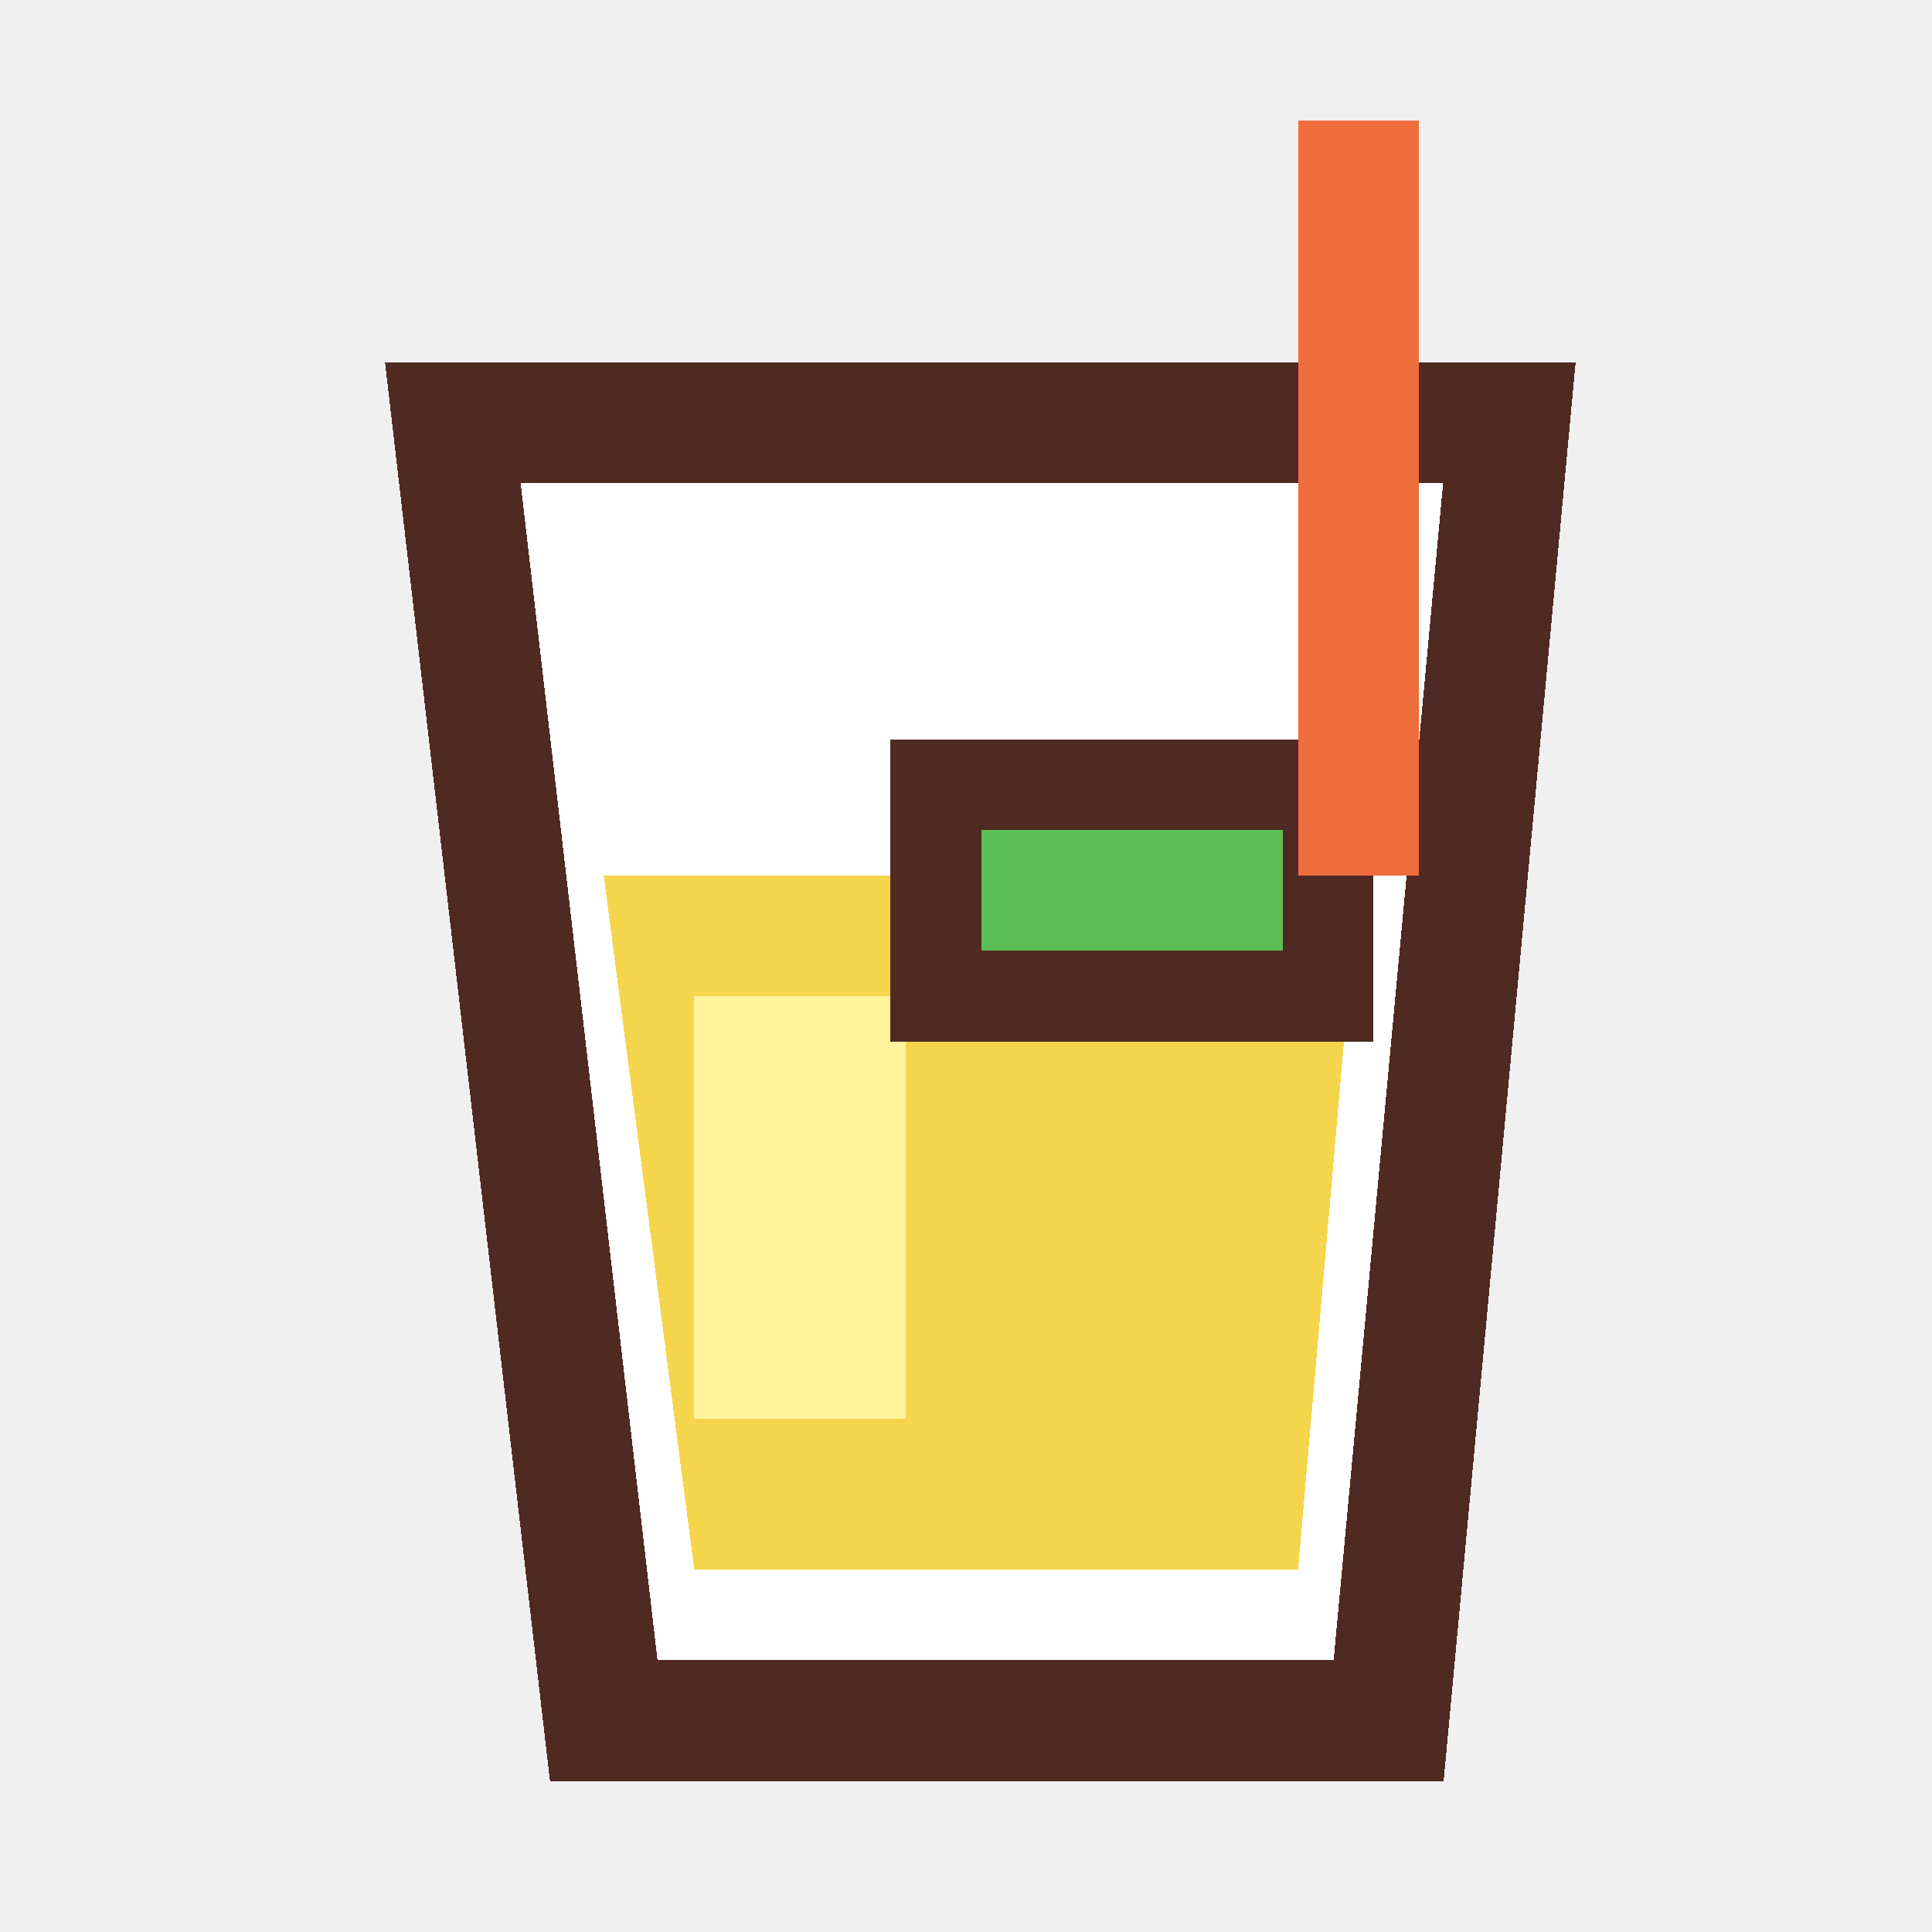
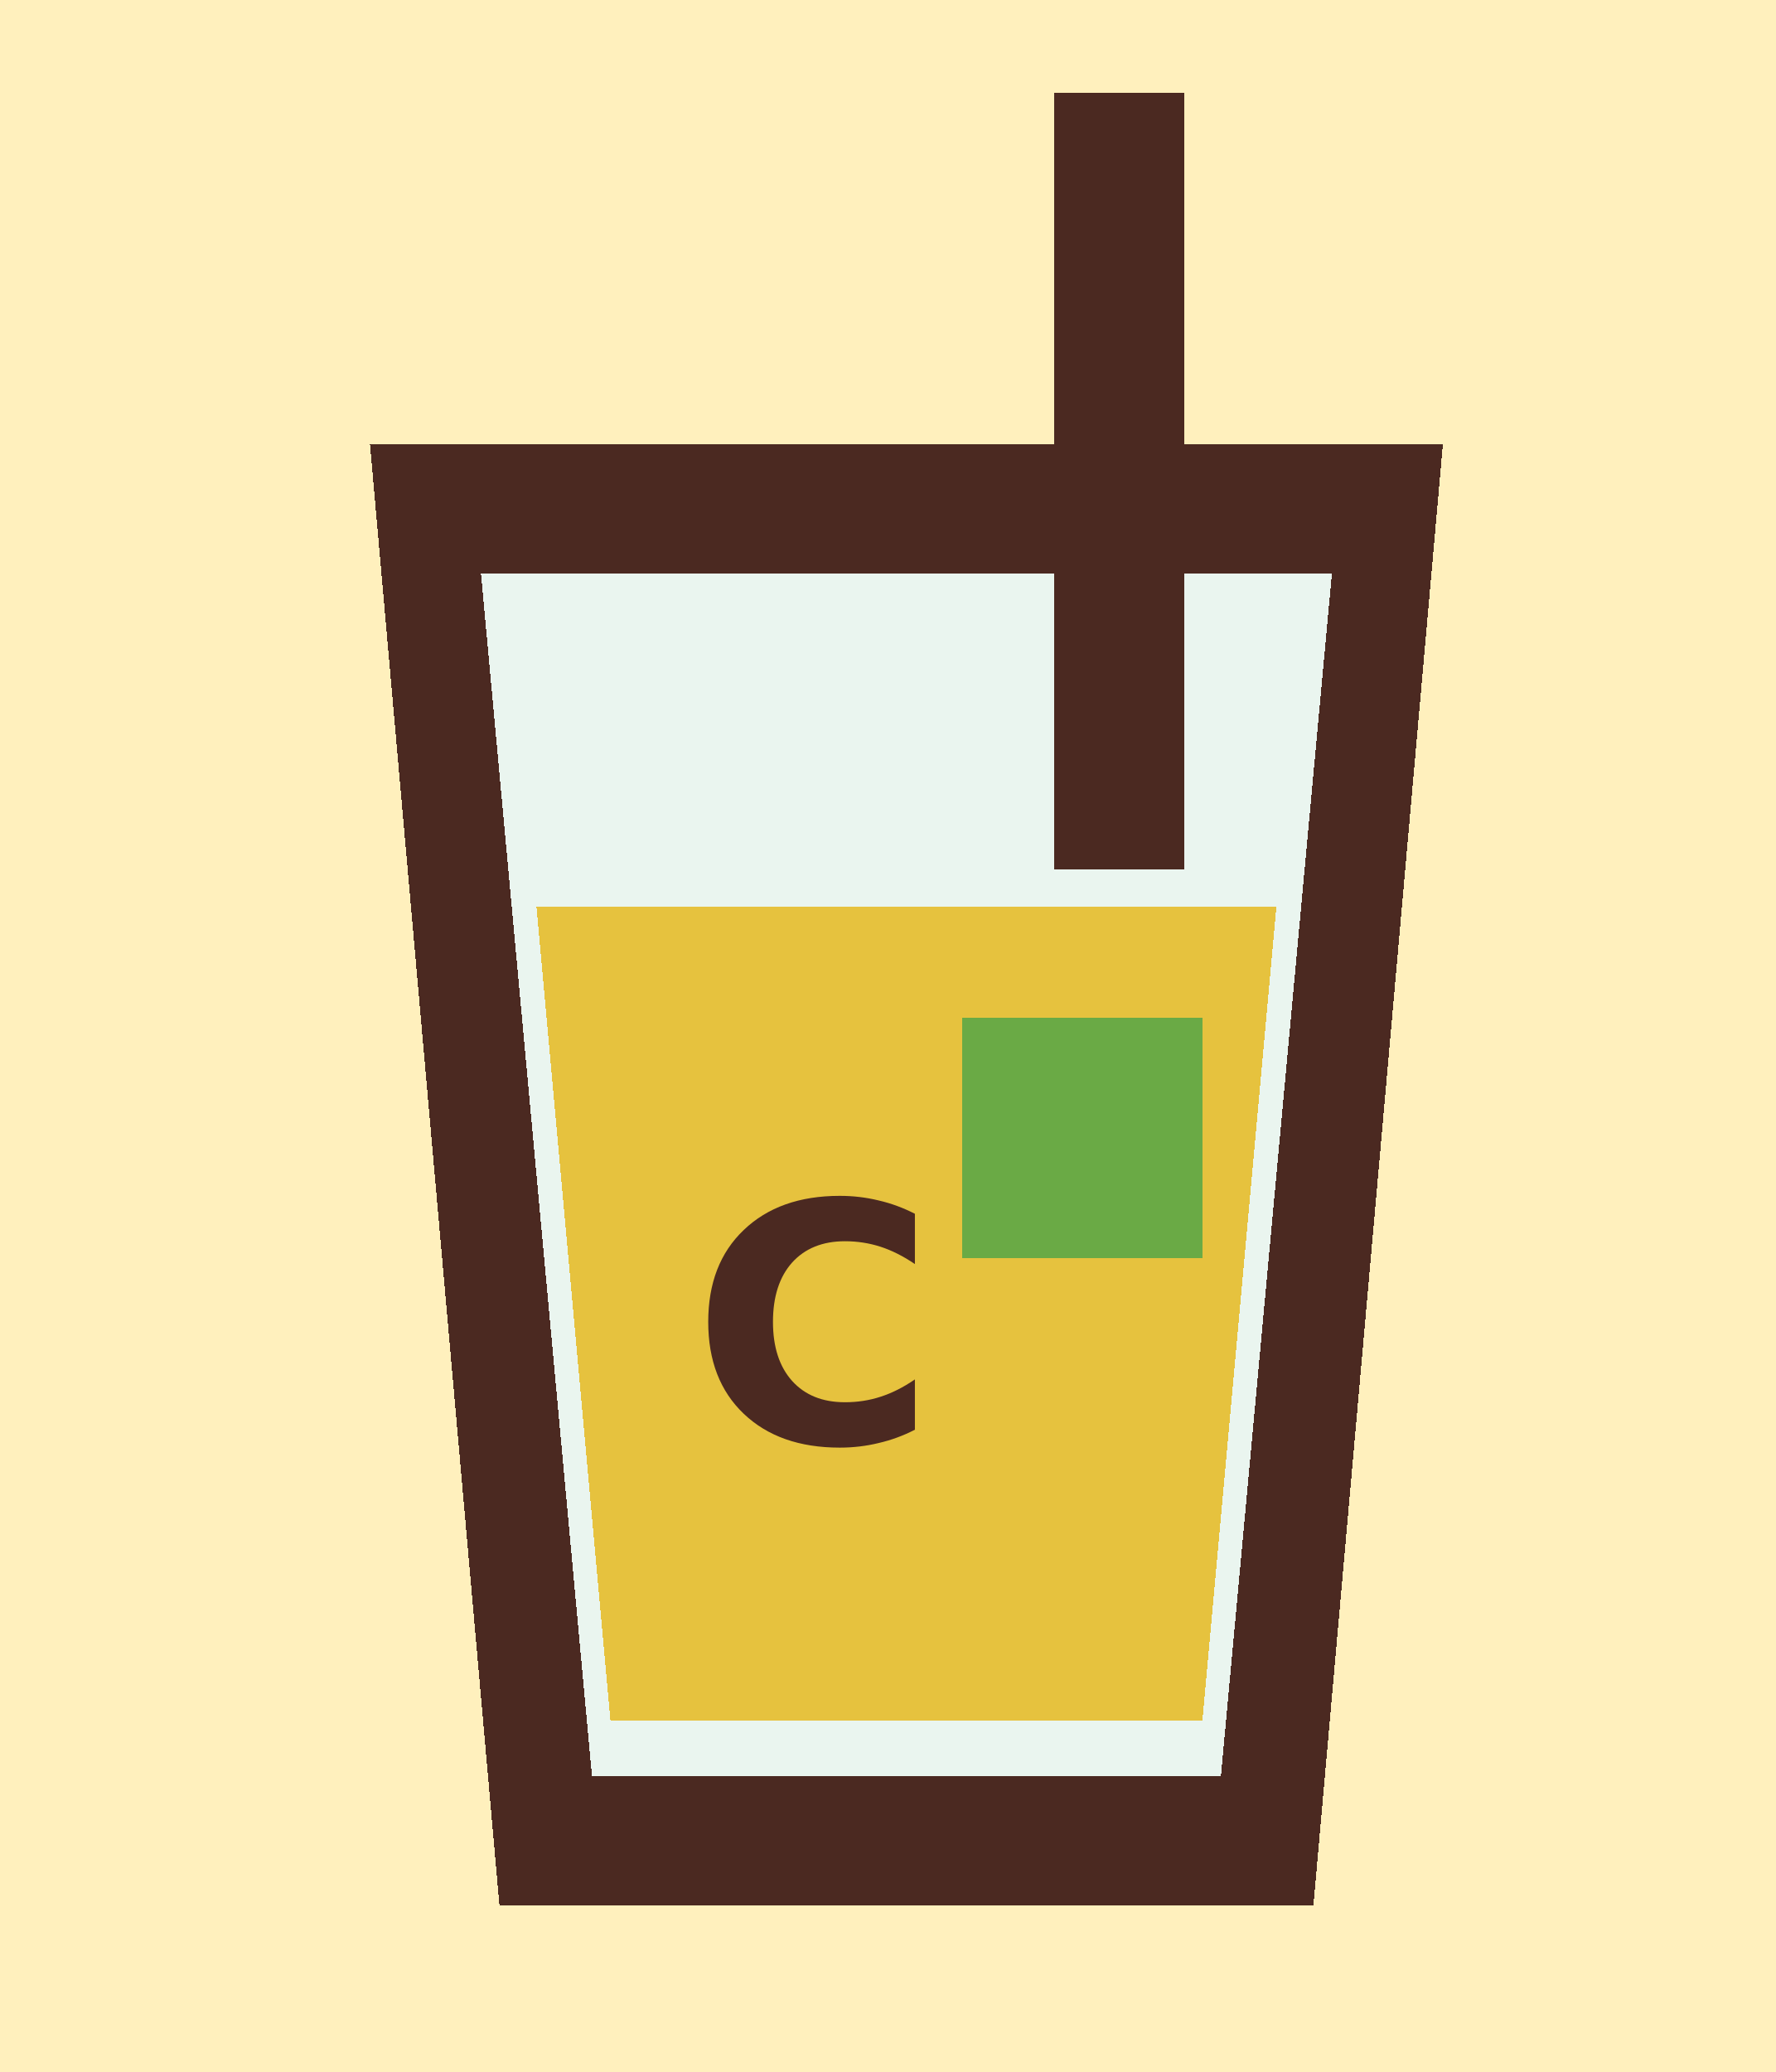
- <svg xmlns="http://www.w3.org/2000/svg" viewBox="0 0 64 64" shape-rendering="crispEdges">
-   <path fill="#fff" stroke="#4f2a22" stroke-width="4" d="M15 14h35l-4 43H20z" />
-   <path fill="#f5d54b" d="M20 29h25l-2 23H23z" />
-   <path fill="#fff49b" d="M23 33h7v14h-7z" />
-   <path fill="#5bbf55" stroke="#4f2a22" stroke-width="3" d="M31 26h13v7H31z" />
-   <path fill="#ef6c3c" d="M43 4h4v25h-4z" />
+ <svg xmlns="http://www.w3.org/2000/svg" viewBox="0 0 96 112" shape-rendering="crispEdges">
+   <path fill="#fff0bd" d="M0 0h96v112H0z" />
+   <path fill="#4b2921" d="M20 24h58l-7 79H27z" />
+   <path fill="#eaf5ef" d="M26 31h46l-6 65H32z" />
+   <path fill="#e6c23e" d="M29 49h40l-4 44H33z" />
+   <path fill="#6aaa45" d="M52 55h13v13H52z" />
+   <path fill="#4b2921" d="M57 5h7v42h-7z" />
+   <text x="44" y="78" text-anchor="middle" font-family="DejaVu Sans" font-size="18" font-weight="900" fill="#4b2921">C</text>
</svg>
